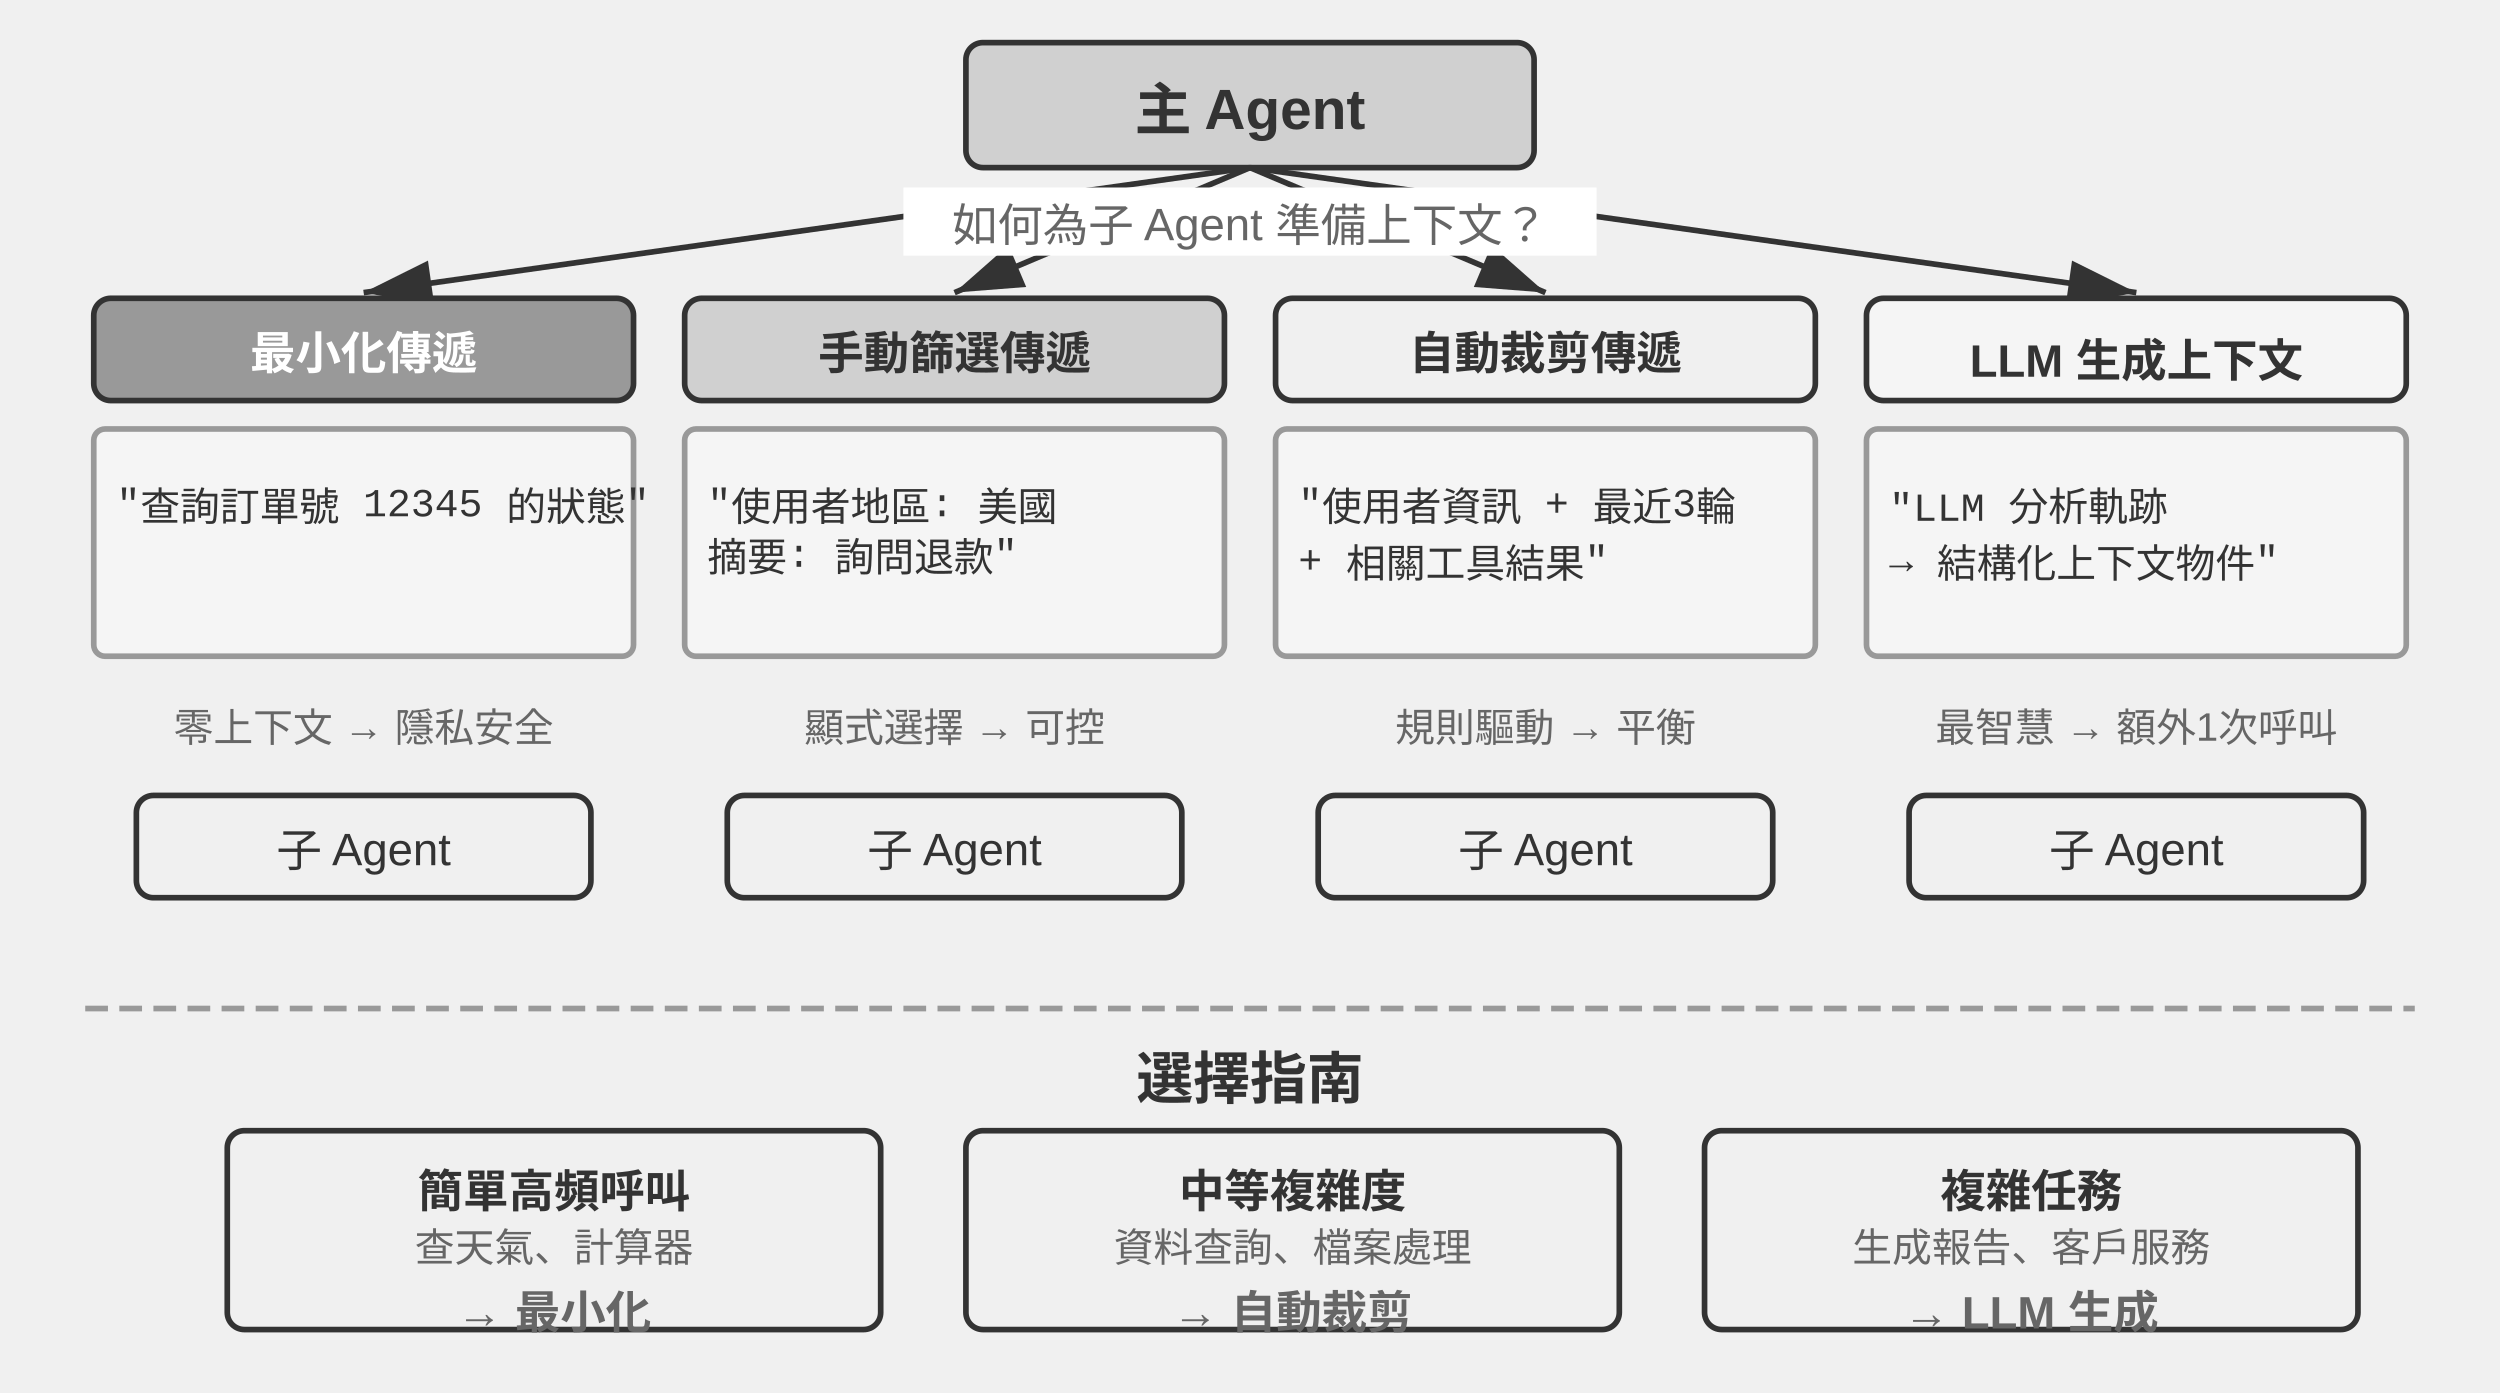
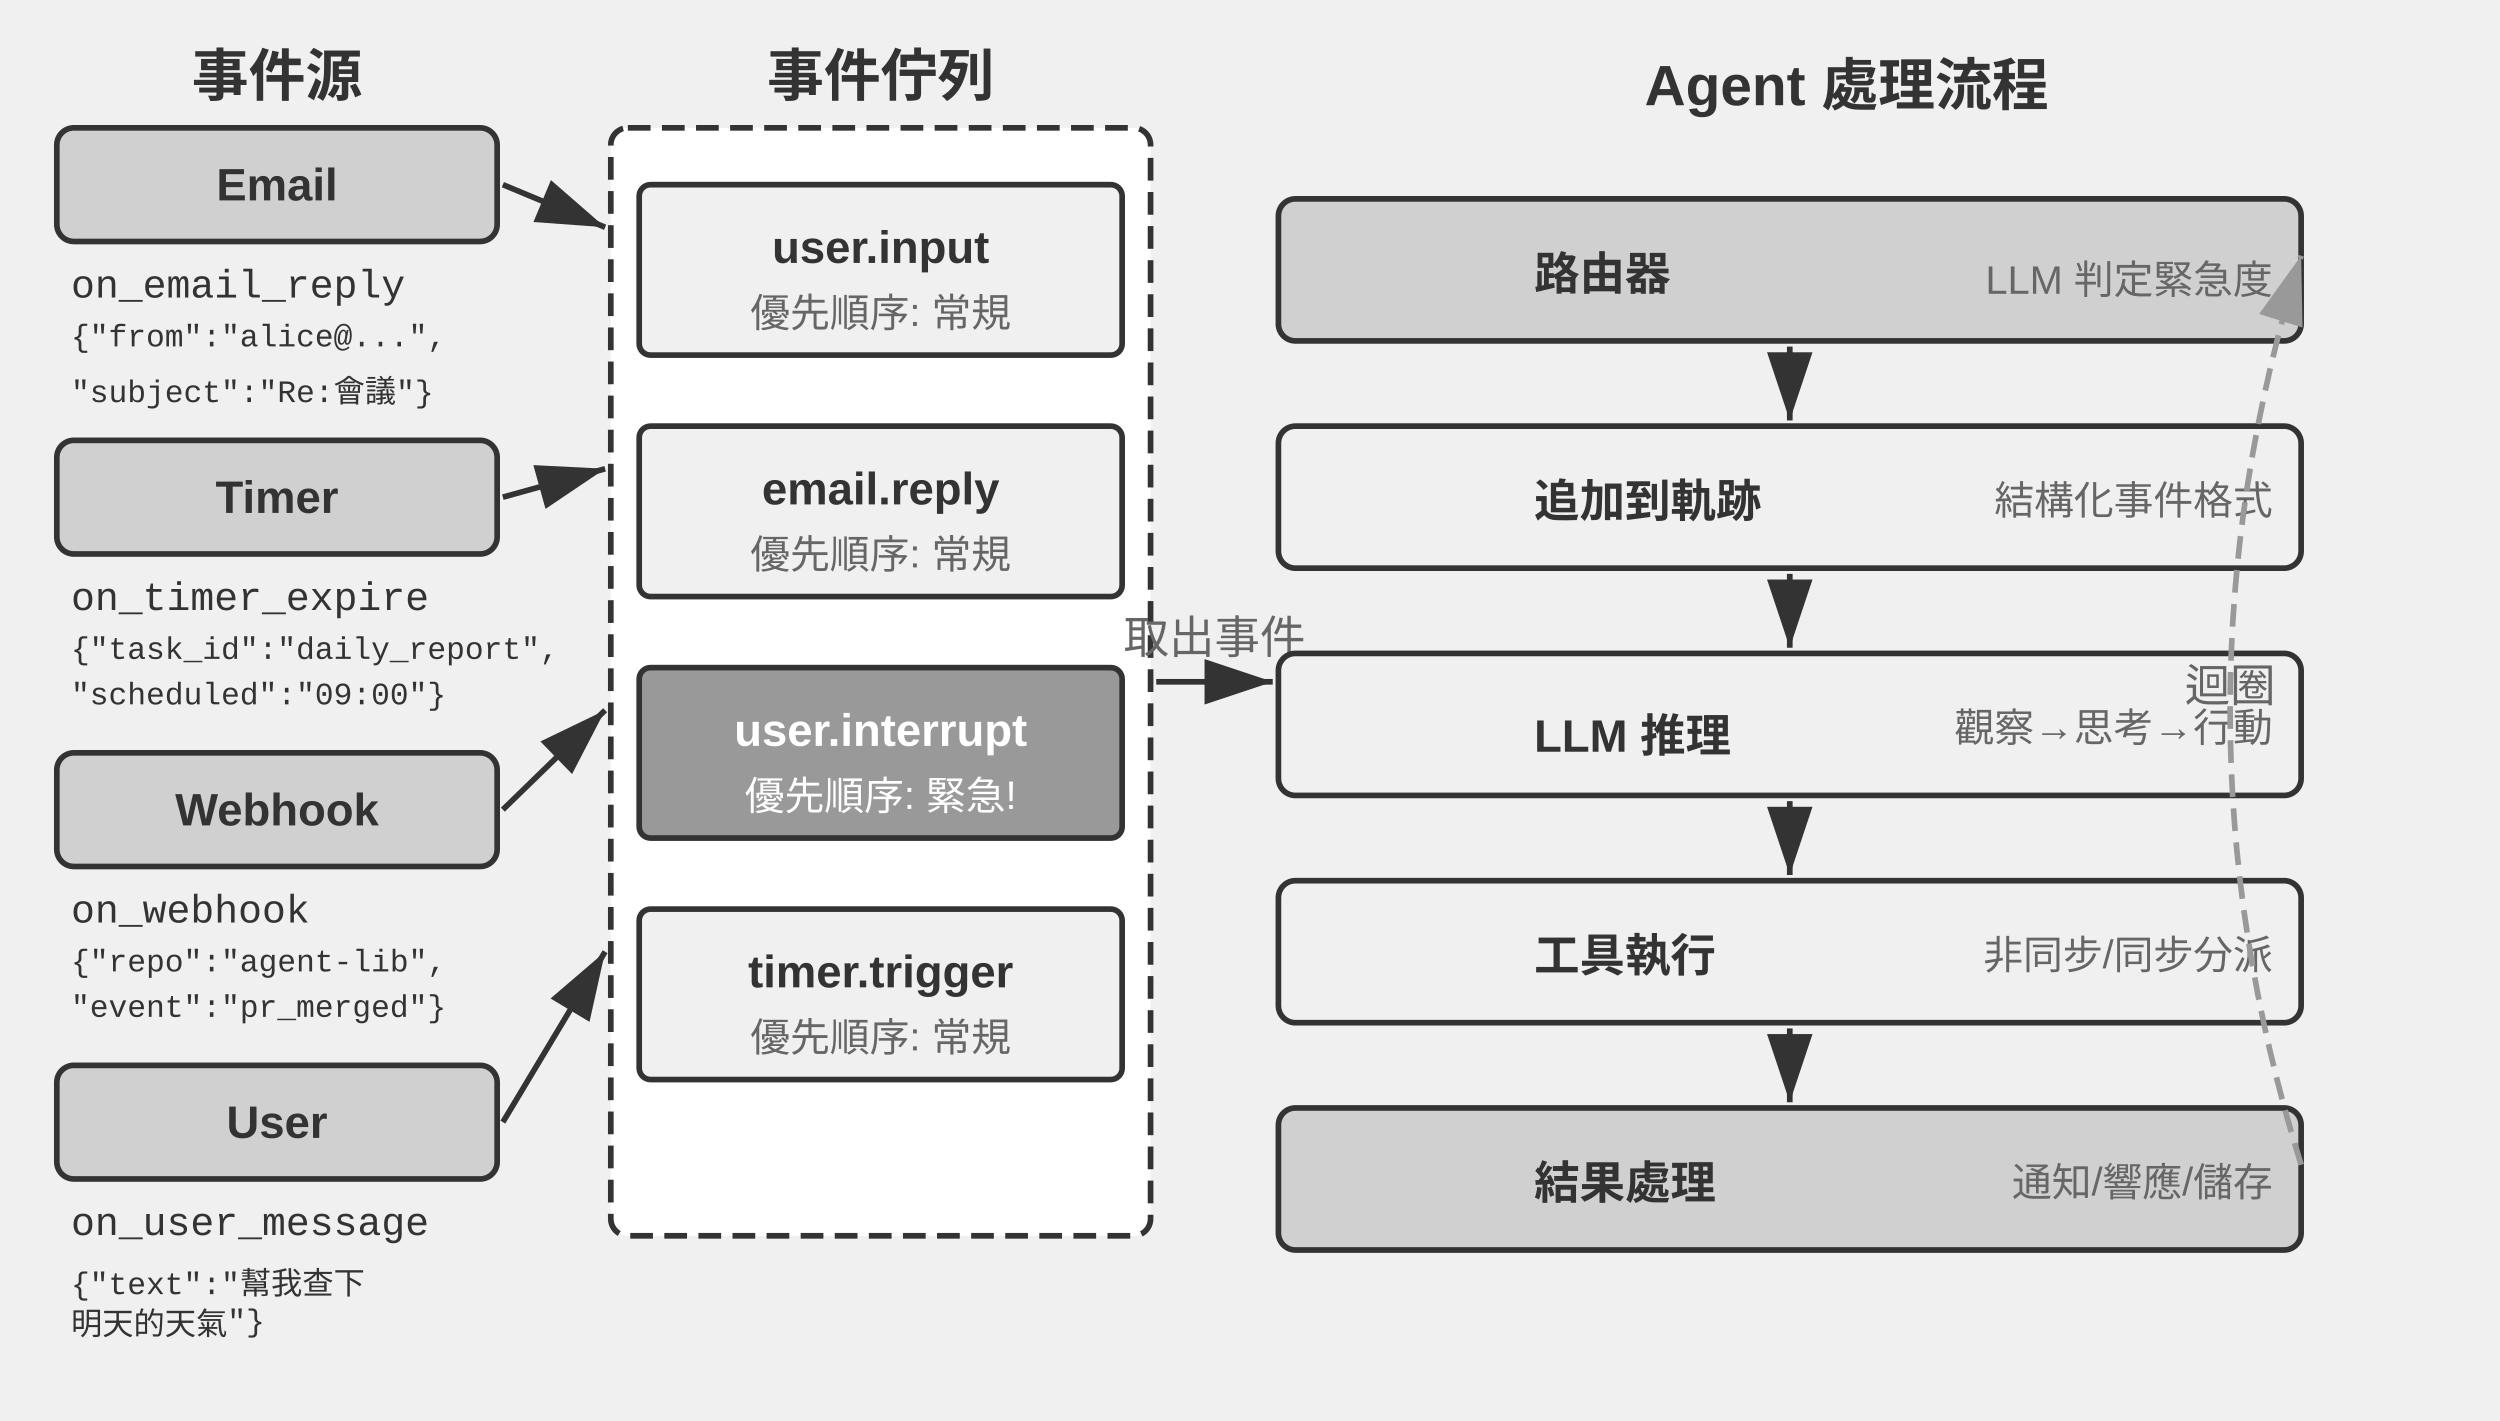
- <svg xmlns="http://www.w3.org/2000/svg" viewBox="0 40 880 490" width="880" height="490" style="background:#ffffff">
+ <svg xmlns="http://www.w3.org/2000/svg" viewBox="0 40 880 500" width="880" height="500" style="background:#ffffff">
  <defs>
    <marker id="ah" markerWidth="12" markerHeight="8" refX="12" refY="4" orient="auto">
      <polygon points="0 0, 12 4, 0 8" fill="#333333" />
    </marker>
    <marker id="ah-light" markerWidth="12" markerHeight="8" refX="12" refY="4" orient="auto">
      <polygon points="0 0, 12 4, 0 8" fill="#999999" />
    </marker>
  </defs>
-   <rect x="340.0" y="55" width="200" height="44" rx="6" fill="#d0d0d0" stroke="#333333" stroke-width="2" />
-   <text x="440.0" y="77.0" font-family="Arial, 'Helvetica Neue', Helvetica, 'PingFang SC', 'Microsoft YaHei', sans-serif" font-size="20" fill="#333333" text-anchor="middle" dominant-baseline="central" font-weight="bold">主 Agent</text>
-   <line x1="440.0" y1="99" x2="128.0" y2="143" stroke="#333333" stroke-width="2" marker-end="url(#ah)" />
-   <rect x="33.0" y="145" width="190" height="36" rx="6" fill="#999999" stroke="#333333" stroke-width="2" />
-   <text x="128.0" y="163" font-family="Arial, 'Helvetica Neue', Helvetica, 'PingFang SC', 'Microsoft YaHei', sans-serif" font-size="16" fill="#ffffff" text-anchor="middle" dominant-baseline="central" font-weight="bold">最小化傳遞</text>
-   <rect x="33.0" y="191" width="190" height="80" rx="4" fill="#f5f5f5" stroke="#999999" stroke-width="2" />
-   <text x="41.0" y="215" font-family="'Courier New', Courier, monospace" font-size="14" fill="#333333" text-anchor="start" dominant-baseline="central">"查詢訂單號 12345 的狀態"</text>
-   <text x="128.0" y="295" font-family="Arial, 'Helvetica Neue', Helvetica, 'PingFang SC', 'Microsoft YaHei', sans-serif" font-size="14" fill="#666666" text-anchor="middle" dominant-baseline="central" font-weight="normal">零上下文 → 隱私安全</text>
-   <rect x="48.0" y="320" width="160" height="36" rx="6" fill="#f0f0f0" stroke="#333333" stroke-width="2" />
-   <text x="128.0" y="338.0" font-family="Arial, 'Helvetica Neue', Helvetica, 'PingFang SC', 'Microsoft YaHei', sans-serif" font-size="16" fill="#333333" text-anchor="middle" dominant-baseline="central" font-weight="normal">子 Agent</text>
-   <line x1="440.0" y1="99" x2="336.0" y2="143" stroke="#333333" stroke-width="2" marker-end="url(#ah)" />
-   <rect x="241.0" y="145" width="190" height="36" rx="6" fill="#d0d0d0" stroke="#333333" stroke-width="2" />
-   <text x="336.0" y="163" font-family="Arial, 'Helvetica Neue', Helvetica, 'PingFang SC', 'Microsoft YaHei', sans-serif" font-size="16" fill="#333333" text-anchor="middle" dominant-baseline="central" font-weight="bold">手動篩選傳遞</text>
-   <rect x="241.0" y="191" width="190" height="80" rx="4" fill="#f5f5f5" stroke="#999999" stroke-width="2" />
-   <text x="249.0" y="215" font-family="'Courier New', Courier, monospace" font-size="14" fill="#333333" text-anchor="start" dominant-baseline="central">"使用者地區: 美國</text>
-   <text x="249.0" y="235" font-family="'Courier New', Courier, monospace" font-size="14" fill="#333333" text-anchor="start" dominant-baseline="central">摘要: 詢問退款"</text>
-   <text x="336.0" y="295" font-family="Arial, 'Helvetica Neue', Helvetica, 'PingFang SC', 'Microsoft YaHei', sans-serif" font-size="14" fill="#666666" text-anchor="middle" dominant-baseline="central" font-weight="normal">顯式選擇 → 可控</text>
-   <rect x="256.0" y="320" width="160" height="36" rx="6" fill="#f0f0f0" stroke="#333333" stroke-width="2" />
-   <text x="336.0" y="338.0" font-family="Arial, 'Helvetica Neue', Helvetica, 'PingFang SC', 'Microsoft YaHei', sans-serif" font-size="16" fill="#333333" text-anchor="middle" dominant-baseline="central" font-weight="normal">子 Agent</text>
-   <line x1="440.0" y1="99" x2="544.0" y2="143" stroke="#333333" stroke-width="2" marker-end="url(#ah)" />
-   <rect x="449.0" y="145" width="190" height="36" rx="6" fill="#f0f0f0" stroke="#333333" stroke-width="2" />
-   <text x="544.0" y="163" font-family="Arial, 'Helvetica Neue', Helvetica, 'PingFang SC', 'Microsoft YaHei', sans-serif" font-size="16" fill="#333333" text-anchor="middle" dominant-baseline="central" font-weight="bold">自動裁剪傳遞</text>
-   <rect x="449.0" y="191" width="190" height="80" rx="4" fill="#f5f5f5" stroke="#999999" stroke-width="2" />
-   <text x="457.0" y="215" font-family="'Courier New', Courier, monospace" font-size="14" fill="#333333" text-anchor="start" dominant-baseline="central">"使用者資訊 + 最近3輪</text>
-   <text x="457.0" y="235" font-family="'Courier New', Courier, monospace" font-size="14" fill="#333333" text-anchor="start" dominant-baseline="central">+ 相關工具結果"</text>
-   <text x="544.0" y="295" font-family="Arial, 'Helvetica Neue', Helvetica, 'PingFang SC', 'Microsoft YaHei', sans-serif" font-size="14" fill="#666666" text-anchor="middle" dominant-baseline="central" font-weight="normal">規則驅動 → 平衡</text>
-   <rect x="464.0" y="320" width="160" height="36" rx="6" fill="#f0f0f0" stroke="#333333" stroke-width="2" />
-   <text x="544.0" y="338.0" font-family="Arial, 'Helvetica Neue', Helvetica, 'PingFang SC', 'Microsoft YaHei', sans-serif" font-size="16" fill="#333333" text-anchor="middle" dominant-baseline="central" font-weight="normal">子 Agent</text>
-   <line x1="440.0" y1="99" x2="752.0" y2="143" stroke="#333333" stroke-width="2" marker-end="url(#ah)" />
-   <rect x="657.0" y="145" width="190" height="36" rx="6" fill="#f5f5f5" stroke="#333333" stroke-width="2" />
-   <text x="752.0" y="163" font-family="Arial, 'Helvetica Neue', Helvetica, 'PingFang SC', 'Microsoft YaHei', sans-serif" font-size="16" fill="#333333" text-anchor="middle" dominant-baseline="central" font-weight="bold">LLM 生成上下文</text>
-   <rect x="657.0" y="191" width="190" height="80" rx="4" fill="#f5f5f5" stroke="#999999" stroke-width="2" />
-   <text x="665.0" y="215" font-family="'Courier New', Courier, monospace" font-size="14" fill="#333333" text-anchor="start" dominant-baseline="central">"LLM 分析軌跡</text>
-   <text x="665.0" y="235" font-family="'Courier New', Courier, monospace" font-size="14" fill="#333333" text-anchor="start" dominant-baseline="central">→ 結構化上下文物件"</text>
-   <text x="752.0" y="295" font-family="Arial, 'Helvetica Neue', Helvetica, 'PingFang SC', 'Microsoft YaHei', sans-serif" font-size="14" fill="#666666" text-anchor="middle" dominant-baseline="central" font-weight="normal">最智慧 → 額外1次呼叫</text>
-   <rect x="672.0" y="320" width="160" height="36" rx="6" fill="#f0f0f0" stroke="#333333" stroke-width="2" />
-   <text x="752.0" y="338.0" font-family="Arial, 'Helvetica Neue', Helvetica, 'PingFang SC', 'Microsoft YaHei', sans-serif" font-size="16" fill="#333333" text-anchor="middle" dominant-baseline="central" font-weight="normal">子 Agent</text>
-   <line x1="30" y1="395" x2="850" y2="395" stroke="#999999" stroke-width="2" stroke-dasharray="8,4" />
-   <text x="440.0" y="418" font-family="Arial, 'Helvetica Neue', Helvetica, 'PingFang SC', 'Microsoft YaHei', sans-serif" font-size="20" fill="#333333" text-anchor="middle" dominant-baseline="central" font-weight="bold">選擇指南</text>
-   <rect x="80" y="438" width="230" height="70" rx="6" fill="#f0f0f0" stroke="#333333" stroke-width="2" />
-   <text x="195" y="458" font-family="Arial, 'Helvetica Neue', Helvetica, 'PingFang SC', 'Microsoft YaHei', sans-serif" font-size="16" fill="#333333" text-anchor="middle" dominant-baseline="central" font-weight="bold">簡單高頻呼叫</text>
-   <text x="195" y="478" font-family="Arial, 'Helvetica Neue', Helvetica, 'PingFang SC', 'Microsoft YaHei', sans-serif" font-size="14" fill="#666666" text-anchor="middle" dominant-baseline="central" font-weight="normal">查天氣、計算器</text>
-   <text x="195" y="498" font-family="Arial, 'Helvetica Neue', Helvetica, 'PingFang SC', 'Microsoft YaHei', sans-serif" font-size="16" fill="#666666" text-anchor="middle" dominant-baseline="central" font-weight="bold">→ 最小化</text>
-   <rect x="340" y="438" width="230" height="70" rx="6" fill="#f0f0f0" stroke="#333333" stroke-width="2" />
-   <text x="455" y="458" font-family="Arial, 'Helvetica Neue', Helvetica, 'PingFang SC', 'Microsoft YaHei', sans-serif" font-size="16" fill="#333333" text-anchor="middle" dominant-baseline="central" font-weight="bold">中等複雜度</text>
-   <text x="455" y="478" font-family="Arial, 'Helvetica Neue', Helvetica, 'PingFang SC', 'Microsoft YaHei', sans-serif" font-size="14" fill="#666666" text-anchor="middle" dominant-baseline="central" font-weight="normal">資料查詢、檔案處理</text>
-   <text x="455" y="498" font-family="Arial, 'Helvetica Neue', Helvetica, 'PingFang SC', 'Microsoft YaHei', sans-serif" font-size="16" fill="#666666" text-anchor="middle" dominant-baseline="central" font-weight="bold">→ 自動裁剪</text>
-   <rect x="600" y="438" width="230" height="70" rx="6" fill="#f0f0f0" stroke="#333333" stroke-width="2" />
-   <text x="715" y="458" font-family="Arial, 'Helvetica Neue', Helvetica, 'PingFang SC', 'Microsoft YaHei', sans-serif" font-size="16" fill="#333333" text-anchor="middle" dominant-baseline="central" font-weight="bold">複雜任務</text>
-   <text x="715" y="478" font-family="Arial, 'Helvetica Neue', Helvetica, 'PingFang SC', 'Microsoft YaHei', sans-serif" font-size="14" fill="#666666" text-anchor="middle" dominant-baseline="central" font-weight="normal">生成報告、客戶服務</text>
-   <text x="715" y="498" font-family="Arial, 'Helvetica Neue', Helvetica, 'PingFang SC', 'Microsoft YaHei', sans-serif" font-size="16" fill="#666666" text-anchor="middle" dominant-baseline="central" font-weight="bold">→ LLM 生成</text>
-   <rect x="318" y="106" width="244" height="24" fill="#ffffff" />
-   <text x="440.0" y="118" font-family="Arial, 'Helvetica Neue', Helvetica, 'PingFang SC', 'Microsoft YaHei', sans-serif" font-size="16" fill="#666666" text-anchor="middle" dominant-baseline="central" font-weight="normal">如何為子 Agent 準備上下文？</text>
+   <text x="97.5" y="65" font-family="Arial, 'Helvetica Neue', Helvetica, 'PingFang SC', 'Microsoft YaHei', sans-serif" font-size="20" fill="#333333" text-anchor="middle" dominant-baseline="central" font-weight="bold">事件源</text>
+   <rect x="20" y="85" width="155" height="40" rx="6" fill="#d0d0d0" stroke="#333333" stroke-width="2" />
+   <text x="97.5" y="105.0" font-family="Arial, 'Helvetica Neue', Helvetica, 'PingFang SC', 'Microsoft YaHei', sans-serif" font-size="16" fill="#333333" text-anchor="middle" dominant-baseline="central" font-weight="bold">Email</text>
+   <text x="25" y="141" font-family="'Courier New', Courier, monospace" font-size="14" fill="#333333" text-anchor="start" dominant-baseline="central">on_email_reply</text>
+   <text x="25" y="159" font-family="'Courier New', Courier, monospace" font-size="11" fill="#333333" text-anchor="start" dominant-baseline="central">{"from":"alice@...",</text>
+   <text x="25" y="175" font-family="'Courier New', Courier, monospace" font-size="11" fill="#333333" text-anchor="start" dominant-baseline="central"> "subject":"Re:會議"}</text>
+   <rect x="20" y="195" width="155" height="40" rx="6" fill="#d0d0d0" stroke="#333333" stroke-width="2" />
+   <text x="97.5" y="215.0" font-family="Arial, 'Helvetica Neue', Helvetica, 'PingFang SC', 'Microsoft YaHei', sans-serif" font-size="16" fill="#333333" text-anchor="middle" dominant-baseline="central" font-weight="bold">Timer</text>
+   <text x="25" y="251" font-family="'Courier New', Courier, monospace" font-size="14" fill="#333333" text-anchor="start" dominant-baseline="central">on_timer_expire</text>
+   <text x="25" y="269" font-family="'Courier New', Courier, monospace" font-size="11" fill="#333333" text-anchor="start" dominant-baseline="central">{"task_id":"daily_report",</text>
+   <text x="25" y="285" font-family="'Courier New', Courier, monospace" font-size="11" fill="#333333" text-anchor="start" dominant-baseline="central"> "scheduled":"09:00"}</text>
+   <rect x="20" y="305" width="155" height="40" rx="6" fill="#d0d0d0" stroke="#333333" stroke-width="2" />
+   <text x="97.5" y="325.0" font-family="Arial, 'Helvetica Neue', Helvetica, 'PingFang SC', 'Microsoft YaHei', sans-serif" font-size="16" fill="#333333" text-anchor="middle" dominant-baseline="central" font-weight="bold">Webhook</text>
+   <text x="25" y="361" font-family="'Courier New', Courier, monospace" font-size="14" fill="#333333" text-anchor="start" dominant-baseline="central">on_webhook</text>
+   <text x="25" y="379" font-family="'Courier New', Courier, monospace" font-size="11" fill="#333333" text-anchor="start" dominant-baseline="central">{"repo":"agent-lib",</text>
+   <text x="25" y="395" font-family="'Courier New', Courier, monospace" font-size="11" fill="#333333" text-anchor="start" dominant-baseline="central"> "event":"pr_merged"}</text>
+   <rect x="20" y="415" width="155" height="40" rx="6" fill="#d0d0d0" stroke="#333333" stroke-width="2" />
+   <text x="97.5" y="435.0" font-family="Arial, 'Helvetica Neue', Helvetica, 'PingFang SC', 'Microsoft YaHei', sans-serif" font-size="16" fill="#333333" text-anchor="middle" dominant-baseline="central" font-weight="bold">User</text>
+   <text x="25" y="471" font-family="'Courier New', Courier, monospace" font-size="14" fill="#333333" text-anchor="start" dominant-baseline="central">on_user_message</text>
+   <text x="25" y="489" font-family="'Courier New', Courier, monospace" font-size="11" fill="#333333" text-anchor="start" dominant-baseline="central">{"text":"幫我查下</text>
+   <text x="25" y="505" font-family="'Courier New', Courier, monospace" font-size="11" fill="#333333" text-anchor="start" dominant-baseline="central"> 明天的天氣"}</text>
+   <text x="310.0" y="65" font-family="Arial, 'Helvetica Neue', Helvetica, 'PingFang SC', 'Microsoft YaHei', sans-serif" font-size="20" fill="#333333" text-anchor="middle" dominant-baseline="central" font-weight="bold">事件佇列</text>
+   <rect x="215" y="85" width="190" height="390" rx="6" fill="#ffffff" stroke="#333333" stroke-width="2" stroke-dasharray="8,4" />
+   <rect x="225" y="105" width="170" height="60" rx="4" fill="#f0f0f0" stroke="#333333" stroke-width="2" />
+   <text x="310.0" y="127" font-family="Arial, 'Helvetica Neue', Helvetica, 'PingFang SC', 'Microsoft YaHei', sans-serif" font-size="16" fill="#333333" text-anchor="middle" dominant-baseline="central" font-weight="bold">user.input</text>
+   <text x="310.0" y="149" font-family="Arial, 'Helvetica Neue', Helvetica, 'PingFang SC', 'Microsoft YaHei', sans-serif" font-size="14" fill="#666666" text-anchor="middle" dominant-baseline="central" font-weight="normal">優先順序: 常規</text>
+   <rect x="225" y="190" width="170" height="60" rx="4" fill="#f0f0f0" stroke="#333333" stroke-width="2" />
+   <text x="310.0" y="212" font-family="Arial, 'Helvetica Neue', Helvetica, 'PingFang SC', 'Microsoft YaHei', sans-serif" font-size="16" fill="#333333" text-anchor="middle" dominant-baseline="central" font-weight="bold">email.reply</text>
+   <text x="310.0" y="234" font-family="Arial, 'Helvetica Neue', Helvetica, 'PingFang SC', 'Microsoft YaHei', sans-serif" font-size="14" fill="#666666" text-anchor="middle" dominant-baseline="central" font-weight="normal">優先順序: 常規</text>
+   <rect x="225" y="275" width="170" height="60" rx="4" fill="#999999" stroke="#333333" stroke-width="2" />
+   <text x="310.0" y="297" font-family="Arial, 'Helvetica Neue', Helvetica, 'PingFang SC', 'Microsoft YaHei', sans-serif" font-size="16" fill="#ffffff" text-anchor="middle" dominant-baseline="central" font-weight="bold">user.interrupt</text>
+   <text x="310.0" y="319" font-family="Arial, 'Helvetica Neue', Helvetica, 'PingFang SC', 'Microsoft YaHei', sans-serif" font-size="14" fill="#ffffff" text-anchor="middle" dominant-baseline="central" font-weight="normal">優先順序: 緊急!</text>
+   <rect x="225" y="360" width="170" height="60" rx="4" fill="#f0f0f0" stroke="#333333" stroke-width="2" />
+   <text x="310.0" y="382" font-family="Arial, 'Helvetica Neue', Helvetica, 'PingFang SC', 'Microsoft YaHei', sans-serif" font-size="16" fill="#333333" text-anchor="middle" dominant-baseline="central" font-weight="bold">timer.trigger</text>
+   <text x="310.0" y="404" font-family="Arial, 'Helvetica Neue', Helvetica, 'PingFang SC', 'Microsoft YaHei', sans-serif" font-size="14" fill="#666666" text-anchor="middle" dominant-baseline="central" font-weight="normal">優先順序: 常規</text>
+   <line x1="177" y1="105" x2="213" y2="120" stroke="#333333" stroke-width="2" marker-end="url(#ah)" />
+   <line x1="177" y1="215" x2="213" y2="205" stroke="#333333" stroke-width="2" marker-end="url(#ah)" />
+   <line x1="177" y1="325" x2="213" y2="290" stroke="#333333" stroke-width="2" marker-end="url(#ah)" />
+   <line x1="177" y1="435" x2="213" y2="375" stroke="#333333" stroke-width="2" marker-end="url(#ah)" />
+   <text x="650" y="65" font-family="Arial, 'Helvetica Neue', Helvetica, 'PingFang SC', 'Microsoft YaHei', sans-serif" font-size="20" fill="#333333" text-anchor="middle" dominant-baseline="central" font-weight="bold">Agent 處理流程</text>
+   <line x1="407" y1="280" x2="448" y2="280" stroke="#333333" stroke-width="2" marker-end="url(#ah)" />
+   <text x="427.5" y="270.0" font-family="Arial, 'Helvetica Neue', Helvetica, 'PingFang SC', 'Microsoft YaHei', sans-serif" font-size="16" fill="#666666" text-anchor="middle">取出事件</text>
+   <rect x="450" y="110" width="360" height="50" rx="6" fill="#d0d0d0" stroke="#333333" stroke-width="2" />
+   <text x="540" y="135.0" font-family="Arial, 'Helvetica Neue', Helvetica, 'PingFang SC', 'Microsoft YaHei', sans-serif" font-size="16" fill="#333333" text-anchor="start" dominant-baseline="central" font-weight="bold">路由器</text>
+   <text x="800" y="135.0" font-family="Arial, 'Helvetica Neue', Helvetica, 'PingFang SC', 'Microsoft YaHei', sans-serif" font-size="14" fill="#666666" text-anchor="end" dominant-baseline="central" font-weight="normal">LLM 判定緊急度</text>
+   <line x1="630.0" y1="162" x2="630.0" y2="188" stroke="#333333" stroke-width="2" marker-end="url(#ah)" />
+   <rect x="450" y="190" width="360" height="50" rx="6" fill="#f0f0f0" stroke="#333333" stroke-width="2" />
+   <text x="540" y="215.0" font-family="Arial, 'Helvetica Neue', Helvetica, 'PingFang SC', 'Microsoft YaHei', sans-serif" font-size="16" fill="#333333" text-anchor="start" dominant-baseline="central" font-weight="bold">追加到軌跡</text>
+   <text x="800" y="215.0" font-family="Arial, 'Helvetica Neue', Helvetica, 'PingFang SC', 'Microsoft YaHei', sans-serif" font-size="14" fill="#666666" text-anchor="end" dominant-baseline="central" font-weight="normal">結構化事件格式</text>
+   <line x1="630.0" y1="242" x2="630.0" y2="268" stroke="#333333" stroke-width="2" marker-end="url(#ah)" />
+   <rect x="450" y="270" width="360" height="50" rx="6" fill="#f0f0f0" stroke="#333333" stroke-width="2" />
+   <text x="540" y="295.0" font-family="Arial, 'Helvetica Neue', Helvetica, 'PingFang SC', 'Microsoft YaHei', sans-serif" font-size="16" fill="#333333" text-anchor="start" dominant-baseline="central" font-weight="bold">LLM 推理</text>
+   <text x="800" y="295.0" font-family="Arial, 'Helvetica Neue', Helvetica, 'PingFang SC', 'Microsoft YaHei', sans-serif" font-size="14" fill="#666666" text-anchor="end" dominant-baseline="central" font-weight="normal">觀察→思考→行動</text>
+   <line x1="630.0" y1="322" x2="630.0" y2="348" stroke="#333333" stroke-width="2" marker-end="url(#ah)" />
+   <rect x="450" y="350" width="360" height="50" rx="6" fill="#f0f0f0" stroke="#333333" stroke-width="2" />
+   <text x="540" y="375.0" font-family="Arial, 'Helvetica Neue', Helvetica, 'PingFang SC', 'Microsoft YaHei', sans-serif" font-size="16" fill="#333333" text-anchor="start" dominant-baseline="central" font-weight="bold">工具執行</text>
+   <text x="800" y="375.0" font-family="Arial, 'Helvetica Neue', Helvetica, 'PingFang SC', 'Microsoft YaHei', sans-serif" font-size="14" fill="#666666" text-anchor="end" dominant-baseline="central" font-weight="normal">非同步/同步分派</text>
+   <line x1="630.0" y1="402" x2="630.0" y2="428" stroke="#333333" stroke-width="2" marker-end="url(#ah)" />
+   <rect x="450" y="430" width="360" height="50" rx="6" fill="#d0d0d0" stroke="#333333" stroke-width="2" />
+   <text x="540" y="455.0" font-family="Arial, 'Helvetica Neue', Helvetica, 'PingFang SC', 'Microsoft YaHei', sans-serif" font-size="16" fill="#333333" text-anchor="start" dominant-baseline="central" font-weight="bold">結果處理</text>
+   <text x="800" y="455.0" font-family="Arial, 'Helvetica Neue', Helvetica, 'PingFang SC', 'Microsoft YaHei', sans-serif" font-size="14" fill="#666666" text-anchor="end" dominant-baseline="central" font-weight="normal">通知/響應/儲存</text>
+   <path d="M 810,450 Q 760.0,290.0 810,130" fill="none" stroke="#999999" stroke-width="2" stroke-dasharray="8,4" marker-end="url(#ah-light)" />
+   <text x="785.0" y="280.0" font-family="Arial, 'Helvetica Neue', Helvetica, 'PingFang SC', 'Microsoft YaHei', sans-serif" font-size="16" fill="#666666" text-anchor="middle" dominant-baseline="central" font-weight="normal">迴圈</text>
</svg>
